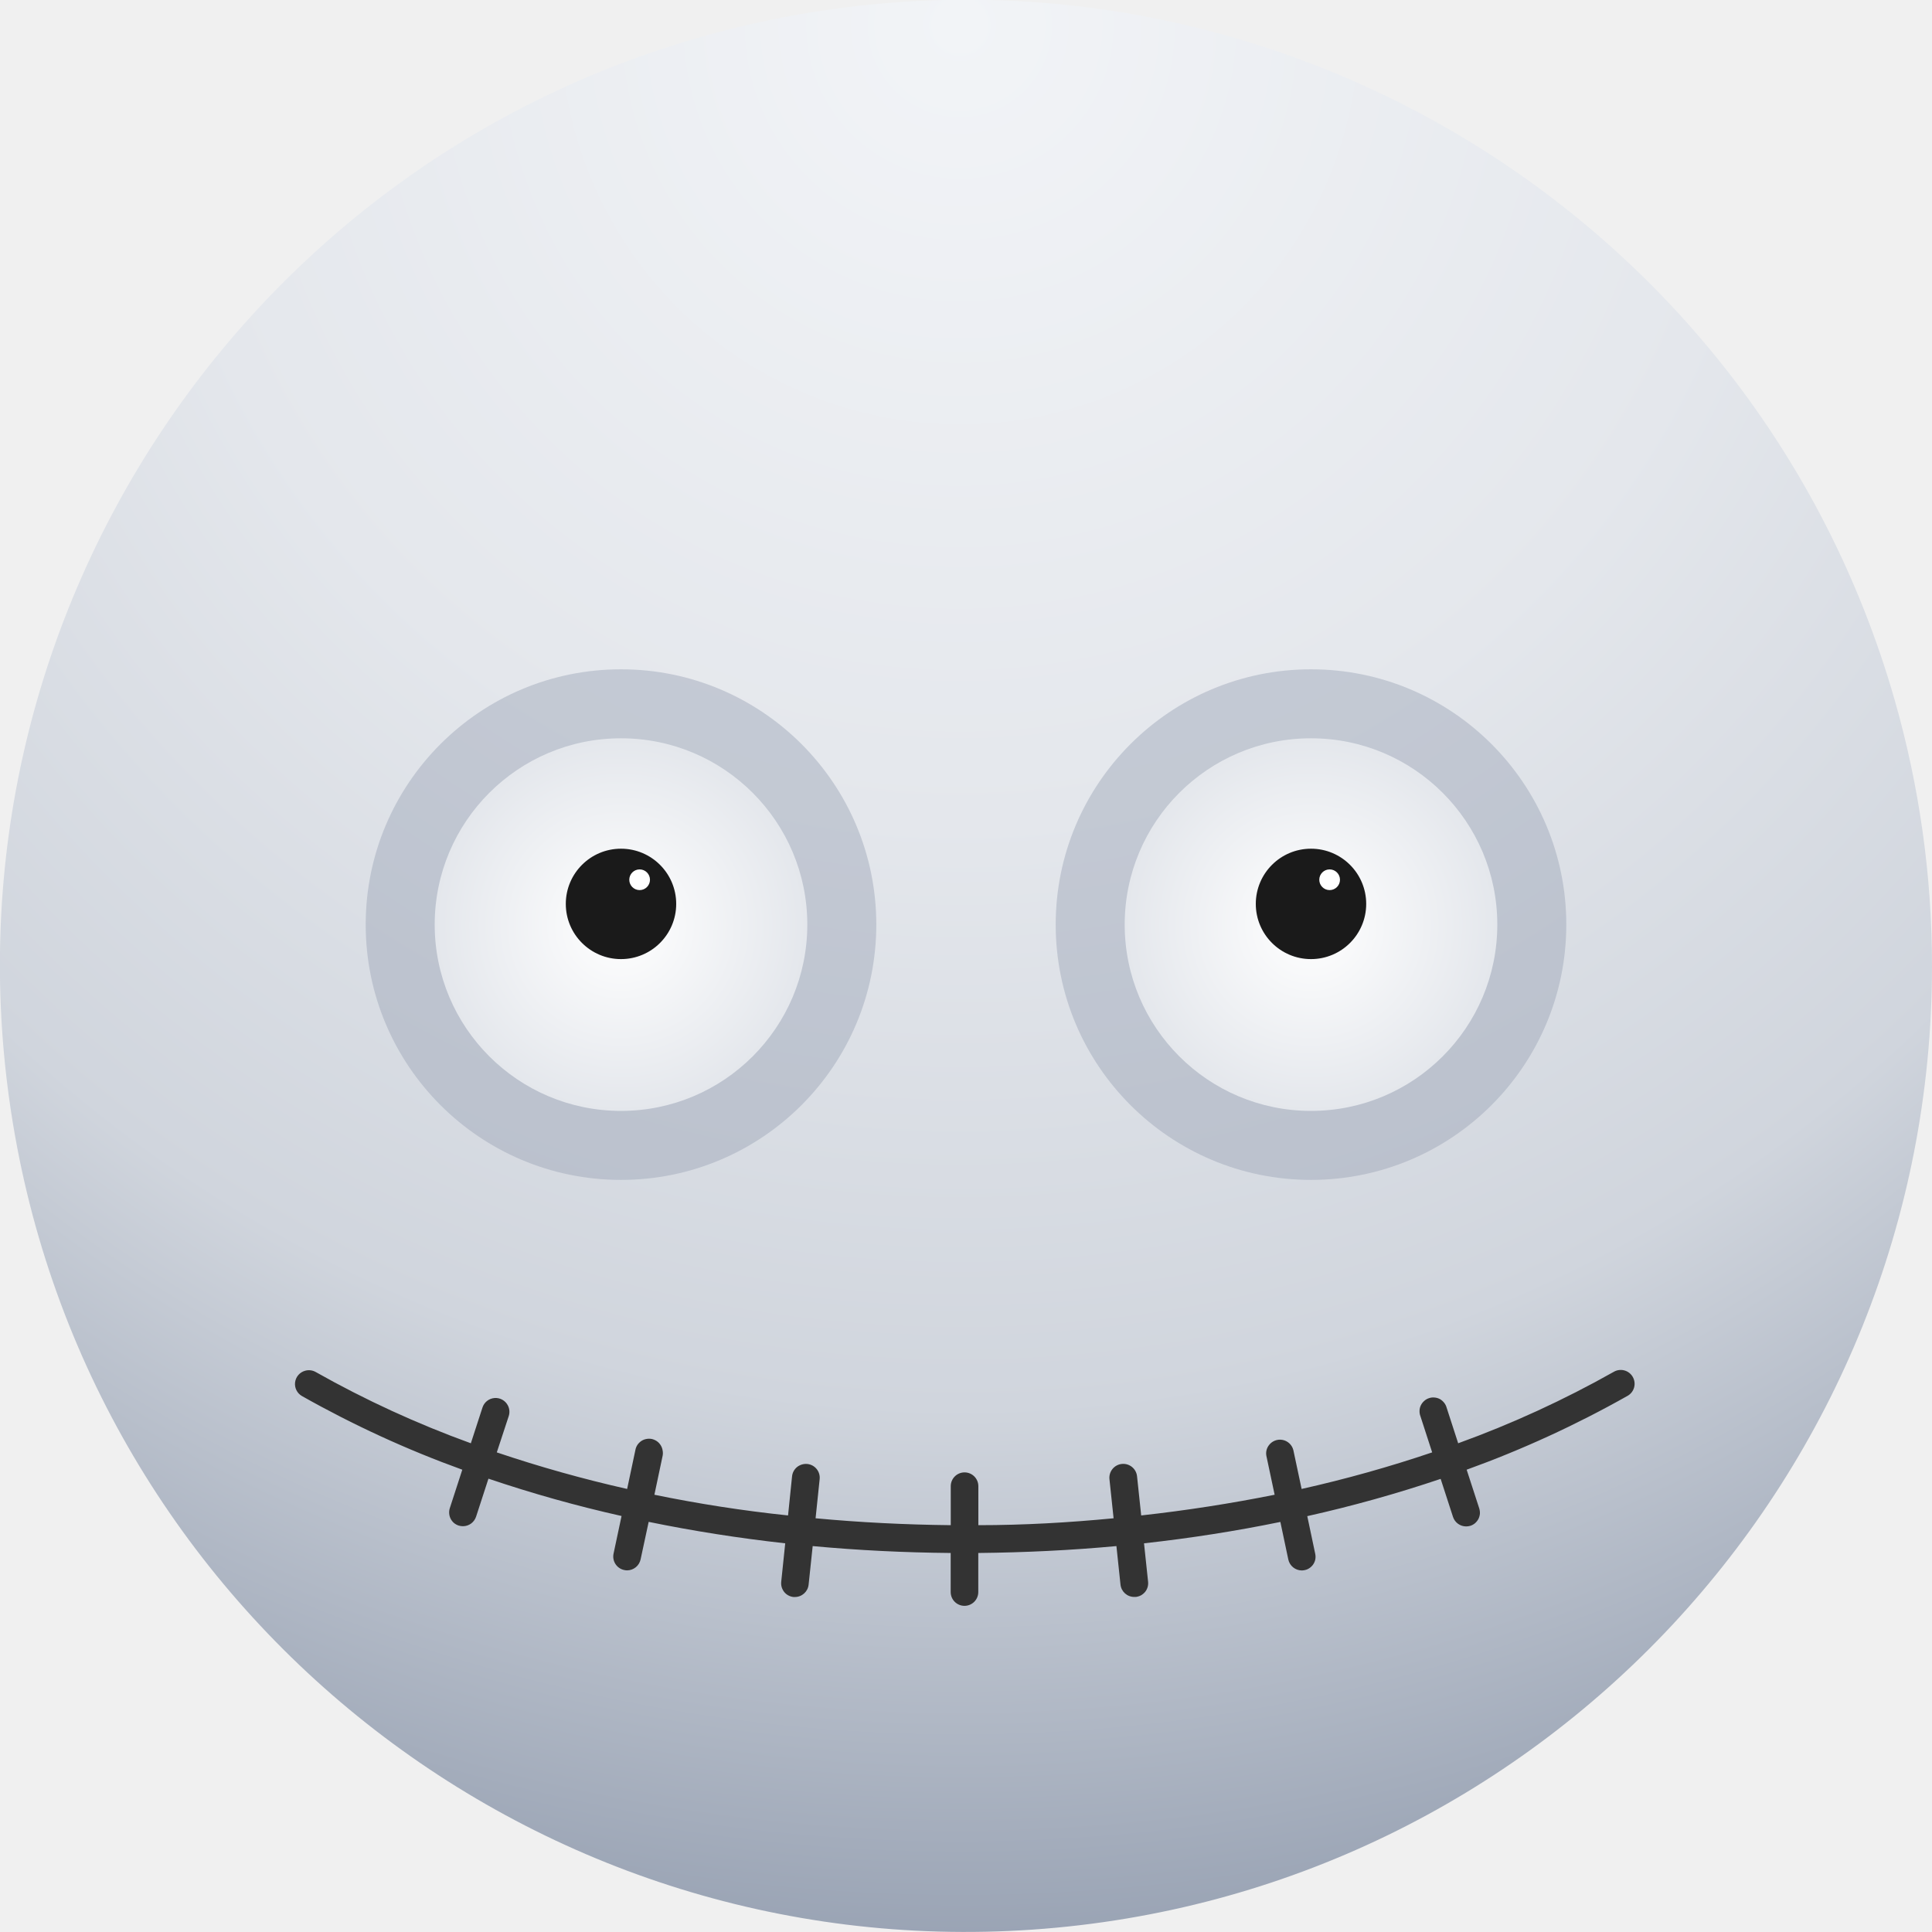
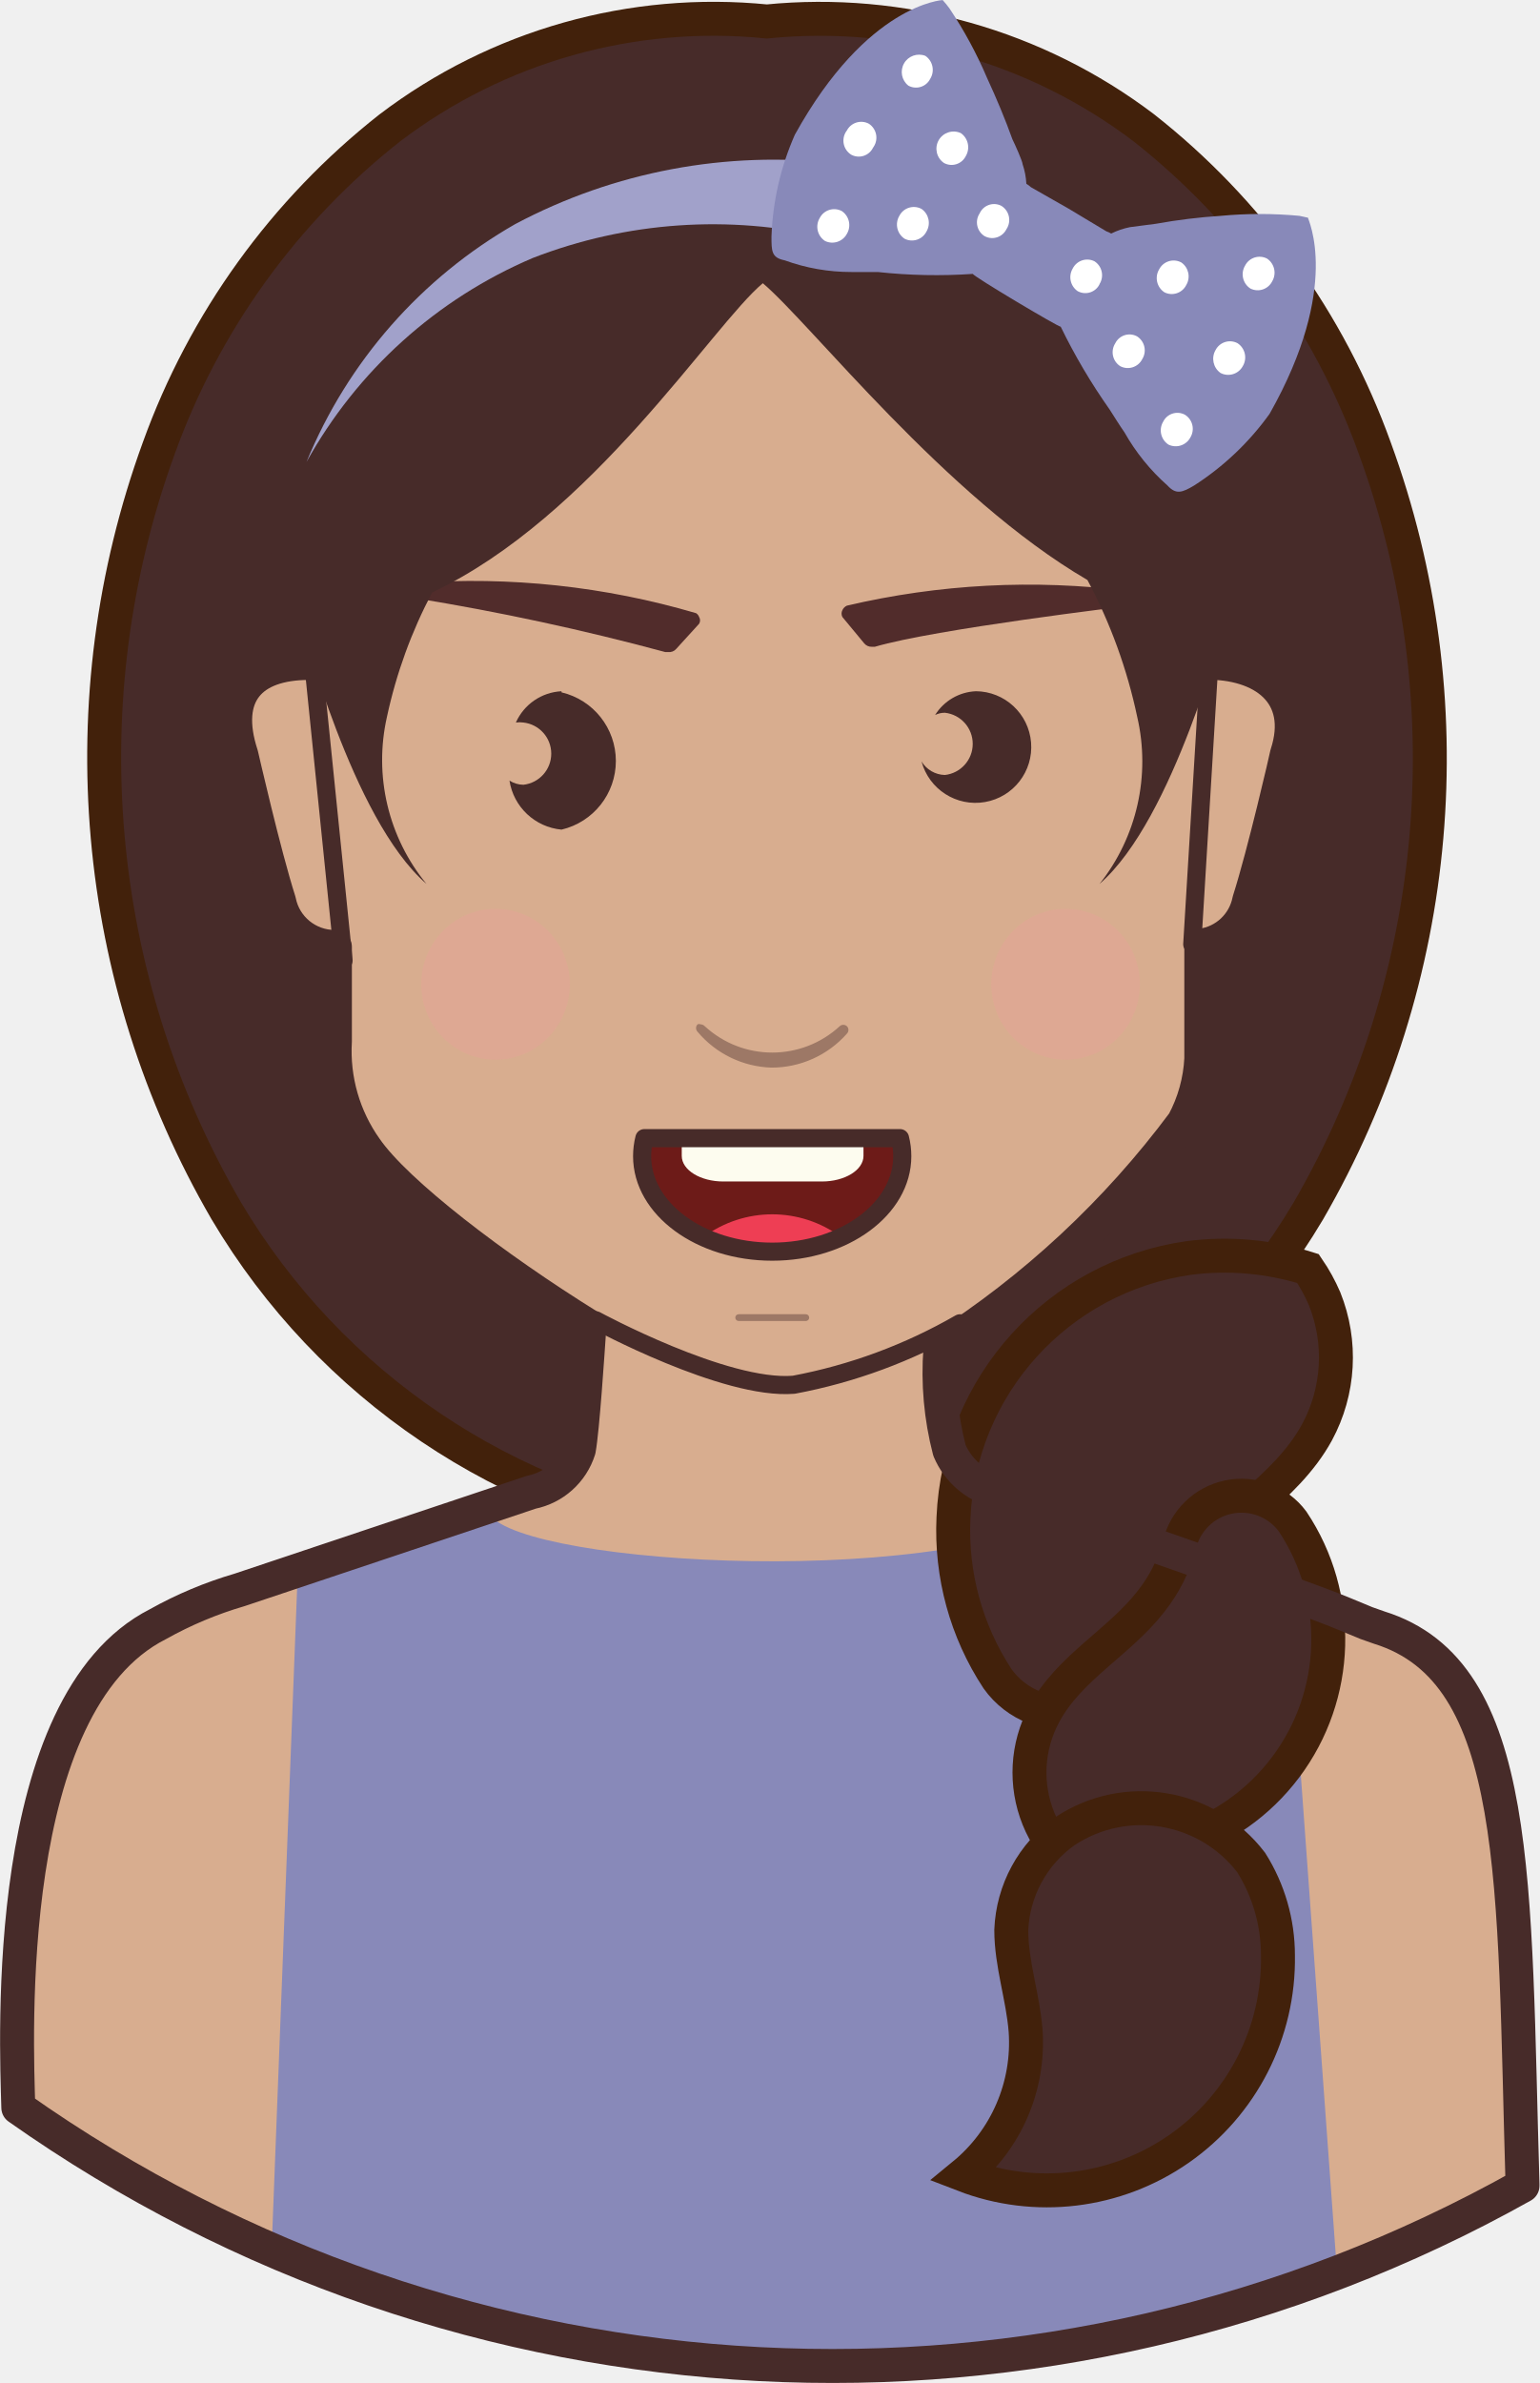
- <svg xmlns="http://www.w3.org/2000/svg" xmlns:xlink="http://www.w3.org/1999/xlink" id="Layer_1" data-name="Layer 1" viewBox="0 0 280 280">
+ <svg xmlns="http://www.w3.org/2000/svg" id="Layer_1" data-name="Layer 1" viewBox="0 0 680.22 1052.67">
  <defs>
    <style>
+             .cls-1,
+             .cls-11,
+             .cls-13 {
+                 fill: #472b29;
+             }
+ 
            .cls-1 {
-                 fill: url(#radial-gradient);
+                 stroke: #42210b;
+                 stroke-miterlimit: 10;
+             }
+ 
+             .cls-1,
+             .cls-14 {
+                 stroke-width: 15px;
            }

            .cls-2 {
-                 fill: #98a2b3;
-                 fill-opacity: 0.44;
+                 fill: #d8ad8f;
            }

            .cls-3 {
-                 fill: url(#radial-gradient-2);
+                 opacity: 0.3;
            }

            .cls-4 {
-                 fill: #1a1a1a;
+                 opacity: 0.8;
            }

            .cls-5 {
-                 fill: #fff;
+                 fill: #f4989e;
+             }
+ 
+             .cls-14,
+             .cls-6 {
+                 fill: none;
+                 stroke: #472b29;
+                 stroke-linecap: round;
+                 stroke-linejoin: round;
            }

            .cls-6 {
-                 fill: url(#radial-gradient-3);
+                 stroke-width: 8px;
            }

            .cls-7 {
-                 fill: #333;
-                 fill-rule: evenodd;
+                 fill: #6d1b18;
+             }
+ 
+             .cls-8 {
+                 fill: #ee3e54;
+             }
+ 
+             .cls-9 {
+                 fill: #fdfcef;
+             }
+ 
+             .cls-10 {
+                 fill: #8889b9;
+             }
+ 
+             .cls-11 {
+                 opacity: 0.41;
+                 isolation: isolate;
+             }
+ 
+             .cls-12 {
+                 fill: #512c2b;
+             }
+ 
+             .cls-15 {
+                 fill: #a1a1ca;
+             }
+ 
+             .cls-16 {
+                 fill: #fff;
            }
        </style>
-     <radialGradient id="radial-gradient" cx="-817.57" cy="683.94" r="1" gradientTransform="matrix(0, 278.22, 278.22, 0, -190145.34, 227471.04)" gradientUnits="userSpaceOnUse">
-       <stop offset="0" stop-color="#f2f4f7" />
-       <stop offset="0.41" stop-color="#e4e7ec" />
-       <stop offset="0.71" stop-color="#d0d5dd" />
-       <stop offset="0.99" stop-color="#98a2b3" />
-     </radialGradient>
-     <radialGradient id="radial-gradient-2" cx="-804.22" cy="711.33" r="1" gradientTransform="matrix(0, 27, 27, 0, -19116, 21848)" gradientUnits="userSpaceOnUse">
-       <stop offset="0" stop-color="#fff" />
-       <stop offset="1" stop-color="#e4e7ec" />
-     </radialGradient>
-     <radialGradient id="radial-gradient-3" cx="-804.22" cy="711.33" r="1" gradientTransform="matrix(0, 27, 27, 0, -19016, 21848)" xlink:href="#radial-gradient-2" />
  </defs>
-   <path id="face" class="cls-1" d="M280,140.12a140,140,0,1,1-5.44-38.78A140,140,0,0,1,280,140.12Z" transform="translate(0 0)" />
-   <path id="leftEyeG" class="cls-2" d="M90,171a37,37,0,1,0-37-37A37,37,0,0,0,90,171Z" transform="translate(0 0)" />
-   <path id="leftEyeW" class="cls-3" d="M90,161a27,27,0,1,0-27-27A27,27,0,0,0,90,161Z" transform="translate(0 0)" />
-   <path id="leftEyeB" class="cls-4" d="M90,139a8,8,0,1,0-8-8A8,8,0,0,0,90,139Z" transform="translate(0 0)" />
-   <path id="leftEye" class="cls-5" d="M92.7,129a1.5,1.5,0,1,0-1.5-1.5A1.5,1.5,0,0,0,92.7,129Z" transform="translate(0 0)" />
-   <path id="rightEyeG" class="cls-2" d="M190,171a37,37,0,1,0-37-37A37,37,0,0,0,190,171Z" transform="translate(0 0)" />
-   <path id="rightEyeW" class="cls-6" d="M190,161a27,27,0,1,0-27-27A27,27,0,0,0,190,161Z" transform="translate(0 0)" />
-   <path id="rightEyeB" class="cls-4" d="M190,139a8,8,0,1,0-8-8A8,8,0,0,0,190,139Z" transform="translate(0 0)" />
-   <path id="rightEye" class="cls-5" d="M192.7,129a1.5,1.5,0,1,0-1.5-1.5A1.5,1.5,0,0,0,192.7,129Z" transform="translate(0 0)" />
-   <g id="mouth">
-     <path class="cls-7" d="M141.78,225.07v5.66a2,2,0,0,1-2,2,2,2,0,0,1-2-2v-5.66c-6.76-.06-13.45-.39-20-1l-.59,5.59a2,2,0,0,1-2,1.79H115a2,2,0,0,1-1.35-.73,2.27,2.27,0,0,1-.36-.69,2.07,2.07,0,0,1-.07-.78l.58-5.58c-6.75-.75-13.36-1.79-19.79-3.11L92.84,226a2,2,0,0,1-.7,1.14,2,2,0,0,1-1.26.45,2,2,0,0,1-.42-.05,2,2,0,0,1-1.54-2.37l1.16-5.46a189.26,189.26,0,0,1-19.29-5.41L69,219.8a2.06,2.06,0,0,1-.72,1,2,2,0,0,1-1.18.39,2.16,2.16,0,0,1-.62-.09,2.13,2.13,0,0,1-.69-.38,2,2,0,0,1-.69-1.37,2,2,0,0,1,.09-.78L67,213a153.07,153.07,0,0,1-23.23-10.67,2,2,0,0,1,.48-3.68,2,2,0,0,1,1.52.2,148.75,148.75,0,0,0,22.47,10.32L69.92,204a2,2,0,0,1,3.69-.3,2,2,0,0,1,.12,1.53L72,210.49a189.21,189.21,0,0,0,18.89,5.3l1.19-5.62a2,2,0,0,1,.29-.75,2.17,2.17,0,0,1,.56-.57,1.93,1.93,0,0,1,.74-.3,2,2,0,0,1,.8,0,2.17,2.17,0,0,1,.73.32,2,2,0,0,1,.55.58,2,2,0,0,1,.28.75,2,2,0,0,1,0,.8l-1.19,5.63c6.29,1.29,12.76,2.31,19.37,3l.58-5.66a2,2,0,0,1,.73-1.36,2.08,2.08,0,0,1,1.48-.44,2,2,0,0,1,1.79,2.21l-.59,5.66c6.42.6,13,.93,19.59,1v-5.65a2,2,0,0,1,2-2,2,2,0,0,1,2,2v5.65c6.62,0,13.17-.38,19.6-1l-.6-5.67a2,2,0,1,1,4-.41l.6,5.67c6.59-.73,13.05-1.74,19.34-3l-1.2-5.65a1.94,1.94,0,0,1,.32-1.46,2,2,0,0,1,3.59.63l1.2,5.64a185.29,185.29,0,0,0,18.92-5.3l-1.7-5.24a2,2,0,0,1-.13-.8,1.91,1.91,0,0,1,.19-.78,2.06,2.06,0,0,1,.49-.64,1.88,1.88,0,0,1,.7-.4,1.82,1.82,0,0,1,.8-.09,2,2,0,0,1,.78.23,2.2,2.2,0,0,1,.61.53,2,2,0,0,1,.36.72l1.67,5.15a149.49,149.49,0,0,0,22.56-10.36,2,2,0,0,1,1.52-.2,2,2,0,0,1,1.22.94,2,2,0,0,1,.2,1.52,2,2,0,0,1-.94,1.22A153.65,153.65,0,0,1,212.56,213l1.82,5.6a2.26,2.26,0,0,1,.1.78,2.21,2.21,0,0,1-.21.75,2.24,2.24,0,0,1-.49.62,2,2,0,0,1-.68.38,2.16,2.16,0,0,1-.62.09,2,2,0,0,1-1.17-.38,2,2,0,0,1-.73-1l-1.79-5.51a190.74,190.74,0,0,1-19.33,5.4l1.15,5.45a2.06,2.06,0,0,1,0,.89,2,2,0,0,1-.4.8,2.1,2.1,0,0,1-.71.55,2.17,2.17,0,0,1-.79.18h-.08a2,2,0,0,1-1.21-.44,2,2,0,0,1-.71-1.15l-1.15-5.44c-6.42,1.32-13,2.35-19.76,3.1l.59,5.57a2,2,0,0,1-.43,1.47,2.22,2.22,0,0,1-.6.5,2.18,2.18,0,0,1-.75.23h-.22a2,2,0,0,1-2-1.79l-.59-5.58C155.23,224.68,148.54,225,141.78,225.07Z" transform="translate(0 0)" />
+   <path class="cls-1" d="M1231.7,206.74a316.5,316.5,0,0,0-102-141.43,236.83,236.83,0,0,0-166.59-47,236.32,236.32,0,0,0-166.58,47A316.43,316.43,0,0,0,694.46,206.74a398.8,398.8,0,0,0,29.82,337,299.87,299.87,0,0,0,212.9,143.43v1.33h52.47v-1.33a299.86,299.86,0,0,0,212.73-143.43A398.81,398.81,0,0,0,1231.7,206.74Zm-269,413.63a731.48,731.48,0,0,1,0-477.44A731.48,731.48,0,0,1,962.66,620.37Z" transform="translate(-624.28 -8.83)" />
+   <path class="cls-2" d="M1156.07,299.69c2.16-25.32-5.33-47-3.67-59.64h0c-22.15-27.48-36.15-59.8-66.63-79.46a393.87,393.87,0,0,0-112.94-47.14c-95-23.82-188.25,45.64-217.57,135.43l-1,1.67a335.35,335.35,0,0,1,5.83,49.14c-25.66,0-38.65,13.49-29.82,40.48,0,0,10,43.81,16.66,64.8a24.8,24.8,0,0,0,24.65,20v41.82a74.8,74.8,0,0,0,14.16,46.81C810.9,549.9,939.51,633.53,970.66,630.2c50,0,149.93-85.63,176.41-128.27a66.6,66.6,0,0,0,7.83-28.16v-50A25.15,25.15,0,0,0,1176.06,404c6.66-21,16.66-64.3,16.66-64.8C1201.21,312.68,1181.72,299.69,1156.07,299.69Z" transform="translate(-624.28 -8.83)" />
+   <path class="cls-2" d="M1233.36,730.65a55.43,55.43,0,0,1-5.66-2.17l-9.66-3.83c-19.66-8.5-154.26-54.47-154.26-54.47a31.52,31.52,0,0,1-20.32-18,187.25,187.25,0,0,1-4.5-53.81,366.94,366.94,0,0,1-68.13,22.32c-31.16,3-87.46-31.32-87.46-31.32s-1.5,50-3.67,62a28,28,0,0,1-21,18.83l-128.93,43a131.78,131.78,0,0,0-36.15,15.15,129.59,129.59,0,0,0-54.64,78s-5,113.77-4.67,116.61c0,7.83-1.16,5.83-2,14.66,121.45,96.78,266.54,108.78,441.29,108.78,77,0,157.42-45.65,222.72-76.63C1289,812.77,1304.33,752.3,1233.36,730.65Z" transform="translate(-624.28 -8.83)" />
+   <g class="cls-3">
+     <g class="cls-4">
+       <ellipse class="cls-5" cx="218.94" cy="434.79" rx="32.82" ry="33.32" />
+     </g>
+     <g class="cls-4">
+       <ellipse class="cls-5" cx="470.82" cy="434.79" rx="32.82" ry="33.32" />
+     </g>
  </g>
+   <line class="cls-6" x1="138.15" y1="290.36" x2="151.81" y2="424.29" />
+   <line class="cls-6" x1="534.96" y1="282.7" x2="526.79" y2="417.13" />
+   <path class="cls-7" d="M909,511.59a32.16,32.16,0,0,0-1,8c0,23.16,25.66,42.15,57.48,42.15s57.47-19,57.47-42.15a32.16,32.16,0,0,0-1-8Z" transform="translate(-624.28 -8.83)" />
+   <path id="toung" class="cls-8" d="M995.81,555.23a51,51,0,0,0-60.63,0A73.92,73.92,0,0,0,995.81,555.23Z" transform="translate(-624.28 -8.83)" />
+   <path id="teeth" class="cls-9" d="M925.51,511.59v7.83c0,6.33,8.33,11.32,18.33,11.32h43.64c10,0,18.33-5,18.33-11.32v-7.83Z" transform="translate(-624.28 -8.83)" />
+   <path class="cls-6" d="M909,511.59a32.16,32.16,0,0,0-1,8c0,23.16,25.66,42.15,57.48,42.15s57.47-19,57.47-42.15a32.16,32.16,0,0,0-1-8Z" transform="translate(-624.28 -8.83)" />
+   <path class="cls-10" d="M842.72,680c25.66,21.49,216.56,31.66,268.37-11.32l81,28.82L1215,1012s-233.22,97.12-470.77-7.83L755.6,709.49Z" transform="translate(-624.28 -8.83)" />
+   <path class="cls-11" d="M965.16,480.44a44.32,44.32,0,0,0,33.32-15,2.32,2.32,0,0,0,0-3.29l0,0h0a2.35,2.35,0,0,0-3.17,0,44,44,0,0,1-59.63,0,2.67,2.67,0,0,0-1.84-.83,1.8,1.8,0,0,0-1.33,0,2.34,2.34,0,0,0,0,3.3l0,0A44.36,44.36,0,0,0,965.16,480.44Z" transform="translate(-624.28 -8.83)" />
+   <path class="cls-11" d="M980.32,592.38a1.5,1.5,0,0,0,0-3H950.67a1.5,1.5,0,0,0,0,3h29.65Z" transform="translate(-624.28 -8.83)" />
+   <path id="leftEyebrow" class="cls-12" d="M931.85,279.7a349.87,349.87,0,0,0-124.11-13.33,3.5,3.5,0,0,0-3.33,3.17c0,1.66,1.16,3,3.16,3.5a1101.4,1101.4,0,0,1,110.62,23.82h1.33a4,4,0,0,0,3.5-1.33l10.16-11.16a2.85,2.85,0,0,0,0-3A3.33,3.33,0,0,0,931.85,279.7Z" transform="translate(-624.28 -8.83)" />
+   <path id="rightEyebrow" class="cls-12" d="M998.48,276.37a351.08,351.08,0,0,1,124.27-6.5,3.67,3.67,0,0,1,3.17,3.33,3.51,3.51,0,0,1-3.33,3.34s-85.13,10.16-111.78,18h-1.34a4.18,4.18,0,0,1-3.33-1.5l-9.66-11.66a3.3,3.3,0,0,1,0-3A4,4,0,0,1,998.48,276.37Z" transform="translate(-624.28 -8.83)" />
+   <path id="leftEye" class="cls-13" d="M872.37,314.18A23.32,23.32,0,0,0,852.22,328a11.61,11.61,0,0,1,3.33,0,13.83,13.83,0,0,1,0,27.49,11.6,11.6,0,0,1-6.16-1.84,25.65,25.65,0,0,0,23,21.66,31.15,31.15,0,0,0,0-60.64Z" transform="translate(-624.28 -8.83)" />
+   <path id="rightEye" class="cls-13" d="M1055.45,314.18a22.35,22.35,0,0,0-18,10.5,9.58,9.58,0,0,1,4.33-1,13.83,13.83,0,0,1,0,27.49,12.36,12.36,0,0,1-10.33-6,24.66,24.66,0,1,0,24-31Z" transform="translate(-624.28 -8.83)" />
+   <path class="cls-6" d="M887.53,592.05s57.14,31,87.46,28.48a233,233,0,0,0,73.46-27.15" transform="translate(-624.28 -8.83)" />
+   <path class="cls-1" d="M1145.74,704.66c17.83-23.16,46.48-37.48,60.47-63.14a69.59,69.59,0,0,0,3.33-59,78.8,78.8,0,0,0-7.33-13.32,122.81,122.81,0,0,0-52.64-4.67,121.11,121.11,0,0,0-104,114.78,119.12,119.12,0,0,0,19.49,71.13A36,36,0,0,0,1129.58,737,86.7,86.7,0,0,1,1145.74,704.66Z" transform="translate(-624.28 -8.83)" />
+   <path class="cls-1" d="M1132.91,716.15c-14,18.16-36.31,29.32-47.31,50a54.34,54.34,0,0,0-2.5,46,52.86,52.86,0,0,0,5.67,10.49,94,94,0,0,0,106.61-141.76,28.15,28.15,0,0,0-50,10.49A68.51,68.51,0,0,1,1132.91,716.15Z" transform="translate(-624.28 -8.83)" />
+   <path class="cls-1" d="M1094.77,817.77a56.31,56.31,0,0,0-23.66,43.65c0,15,5.16,29.48,6.33,44.47A75.46,75.46,0,0,1,1050,969.53a102.12,102.12,0,0,0,138.94-96.95,76.86,76.86,0,0,0-11.83-41A61.12,61.12,0,0,0,1094.77,817.77Z" transform="translate(-624.28 -8.83)" />
+   <path class="cls-14" d="M1297,973.69c-4-133.26,0-226.22-63.3-245.88l-5.67-2-9.66-4c-20.49-8.83-154.26-54.48-154.26-54.48a31,31,0,0,1-20.32-17.82,136.69,136.69,0,0,1-4-44.81,406.89,406.89,0,0,0,107.45-100,66.75,66.75,0,0,0,7.83-28.16v-50a24.84,24.84,0,0,0,21.16-19.82c6.66-20.83,16.65-64.31,16.65-64.64,8.83-27-10.66-41-36.31-40.48,0-7.16,0-18,1.16-16.66a78.1,78.1,0,0,0,7.33-28.65c0-103.78-92.45-188.08-206.56-188.08S751.6,152.6,751.6,256.38a74.92,74.92,0,0,0,7.83,27.49,168.54,168.54,0,0,1,1.33,17.82c-25.65,0-38.65,13.66-29.82,40.65,0,0,10,43.81,16.66,64.63a25,25,0,0,0,24.66,20.16v41.64a74.38,74.38,0,0,0,13.66,47.48c13.49,19.49,56.64,52.48,98.78,78.63-.83,12.16-3,45.14-4.66,54.31a27.68,27.68,0,0,1-21,18.82L730.11,711.16A173.69,173.69,0,0,0,694,726.32c-69.13,35.15-62.47,183.24-61.63,213.56A623.85,623.85,0,0,0,1297,974.36Z" transform="translate(-624.28 -8.83)" />
+   <path class="cls-13" d="M960.66,71.47C894,50.15,704.62,138.1,756.6,284.7c2,0,22.65,85.62,56.14,114.61a86.26,86.26,0,0,1-17.49-73.8,213.7,213.7,0,0,1,20-55C886,237.22,939,152.6,961.33,133.94c21.16,17.82,80.79,94.62,143.43,131.1a229.06,229.06,0,0,1,22,60.47,87,87,0,0,1-16.66,73.8c33.32-29,54.14-114.61,56.14-114.61C1216.71,138.77,1027.13,49.81,960.66,71.47Z" transform="translate(-624.28 -8.83)" />
+   <path class="cls-15" d="M989.82,113.78a220.1,220.1,0,0,0-130.11,9,206.91,206.91,0,0,0-100,90.12,215.09,215.09,0,0,1,92.29-105.12A243.45,243.45,0,0,1,994.31,81Z" transform="translate(-624.28 -8.83)" />
+   <path class="cls-10" d="M1202.21,105l-3.83-.83a185.69,185.69,0,0,0-34.65,0,253.18,253.18,0,0,0-28.65,3.5l-11.5,1.5a33.11,33.11,0,0,0-8.32,2.83,11.82,11.82,0,0,0-2.17-1l-16.66-10-16.66-9.49a11.74,11.74,0,0,0-2-1.5,31.92,31.92,0,0,0-1.66-8.66c0-1.17-3.33-8.66-4.5-11-3.17-8.83-7-18-11.16-27a187.78,187.78,0,0,0-16.66-30.82,42.11,42.11,0,0,0-3-3.67s-33.32,1.67-65.3,59.47a122.09,122.09,0,0,0-10.33,45c0,6.5,0,9.33,5.83,10.5a85.93,85.93,0,0,0,29.49,5.16h11.66a238.34,238.34,0,0,0,42,.83c0,1,37.81,23.49,38.81,23.33a263,263,0,0,0,21.66,36.64c2.16,3.34,4.16,6.67,6.5,10a91.25,91.25,0,0,0,19,23.49c3.83,4.16,6.49,3.16,11.82,0a122.61,122.61,0,0,0,33.32-31.65C1217.21,135.1,1202.05,105.62,1202.21,105Z" transform="translate(-624.28 -8.83)" />
+   <path class="cls-16" d="M1035.29,43.65a7,7,0,0,1-9.38,3.15l-.28-.15a7.66,7.66,0,0,1,7.5-13.16A7.49,7.49,0,0,1,1035.29,43.65Z" transform="translate(-624.28 -8.83)" />
+   <path class="cls-16" d="M1010,74.13a7,7,0,0,1-9.38,3.15l-.28-.15A7.32,7.32,0,0,1,998.1,67c.12-.19.25-.37.38-.54a7.16,7.16,0,0,1,9.66-3,7.33,7.33,0,0,1,2.21,10.13A6.42,6.42,0,0,1,1010,74.13Z" transform="translate(-624.28 -8.83)" />
+   <path class="cls-16" d="M998.48,112.12a7.33,7.33,0,0,1-9.66,3.16,7.5,7.5,0,0,1-2.34-10.16,7.17,7.17,0,0,1,9.65-3.1l.18.1A7.5,7.5,0,0,1,998.48,112.12Z" transform="translate(-624.28 -8.83)" />
+   <path class="cls-16" d="M1051,77.8a7,7,0,0,1-9.38,3.15l-.28-.15a7.6,7.6,0,0,1,7.5-13.16A7.65,7.65,0,0,1,1051,77.8Z" transform="translate(-624.28 -8.83)" />
+   <path class="cls-16" d="M1033.63,111.12a7.18,7.18,0,0,1-9.62,3.19l0,0a7.5,7.5,0,0,1-2.34-10.16,7.18,7.18,0,0,1,9.65-3.1l.18.1A7.5,7.5,0,0,1,1033.63,111.12Z" transform="translate(-624.28 -8.83)" />
+   <path class="cls-16" d="M1068.94,110.12a7,7,0,0,1-9.38,3.14l-.28-.14a7.17,7.17,0,0,1-2.24-9.88l.08-.12a7,7,0,0,1,9.24-3.54l.42.21a7.32,7.32,0,0,1,2.31,10.1Z" transform="translate(-624.28 -8.83)" />
+   <path class="cls-16" d="M1110.09,134.44a7,7,0,0,1-9.38,3.14l-.28-.14a7.5,7.5,0,0,1-2.17-10,7.18,7.18,0,0,1,9.62-3.19l0,0a7.33,7.33,0,0,1,2.18,10.13Z" transform="translate(-624.28 -8.83)" />
+   <path class="cls-16" d="M1148.41,134.77a7.17,7.17,0,0,1-9.62,3.19l0,0a7.5,7.5,0,0,1-2.33-10.16,7.17,7.17,0,0,1,9.65-3.1l.18.1A7.49,7.49,0,0,1,1148.41,134.77Z" transform="translate(-624.28 -8.83)" />
+   <path class="cls-16" d="M1186.39,133.11a7.17,7.17,0,0,1-9.62,3.18l0,0a7.49,7.49,0,0,1-2.34-10.16A7.17,7.17,0,0,1,1184,123l.18.1A7.5,7.5,0,0,1,1186.39,133.11Z" transform="translate(-624.28 -8.83)" />
+   <path class="cls-16" d="M1173.39,170.59a7.33,7.33,0,0,1-9.82,3,7.67,7.67,0,0,1-2.17-10.17,7.15,7.15,0,0,1,9.66-3A7.5,7.5,0,0,1,1173.39,170.59Z" transform="translate(-624.28 -8.83)" />
+   <path class="cls-16" d="M1150.24,202.07a7.34,7.34,0,0,1-9.66,3.17,7.5,7.5,0,0,1-2.34-10.16,7,7,0,0,1,9.39-3.15l.28.15A7.33,7.33,0,0,1,1150.24,202.07Z" transform="translate(-624.28 -8.83)" />
+   <path class="cls-16" d="M1128.92,167.59a7.18,7.18,0,0,1-9.67,3,7.33,7.33,0,0,1-2.18-10.14l0,0a7,7,0,0,1,9.38-3.15l.28.15a7.32,7.32,0,0,1,2.18,10.13Z" transform="translate(-624.28 -8.83)" />
  <style>
-         @keyframes bink {
-             0% {
-                 transform: scale(1,1);
-                 transform-origin: center;
-                 transform-box: fill-box;
+             #rightEye, #leftEye {
+                 animation:Blink 2s infinite ease-in-out;
            }

-             50% {
-                 transform: scale(2, 2);
-                 transform-origin: center;
-                 transform-box: fill-box;
-             }
- 
-             100% {
-                 transform: scale(1,1);
-                 transform-origin: center;
-                 transform-box: fill-box;
-             }
+             @keyframes Blink{
+             0%{opacity: 0;}
+             25%{opacity: 1;}
+             45%{opacity: 1;}
+             50%{opacity: 0;}
+             65%{opacity: 1;}
+             95%{opacity: 1;}
+             100%{opacity: 0;}
        }
- 
-         #leftEye,#rightEye,#leftEyeB,#rightEyeB {
-             animation: bink 4s infinite ease-in-out;
-         }
-     </style>
+         </style>
</svg>
